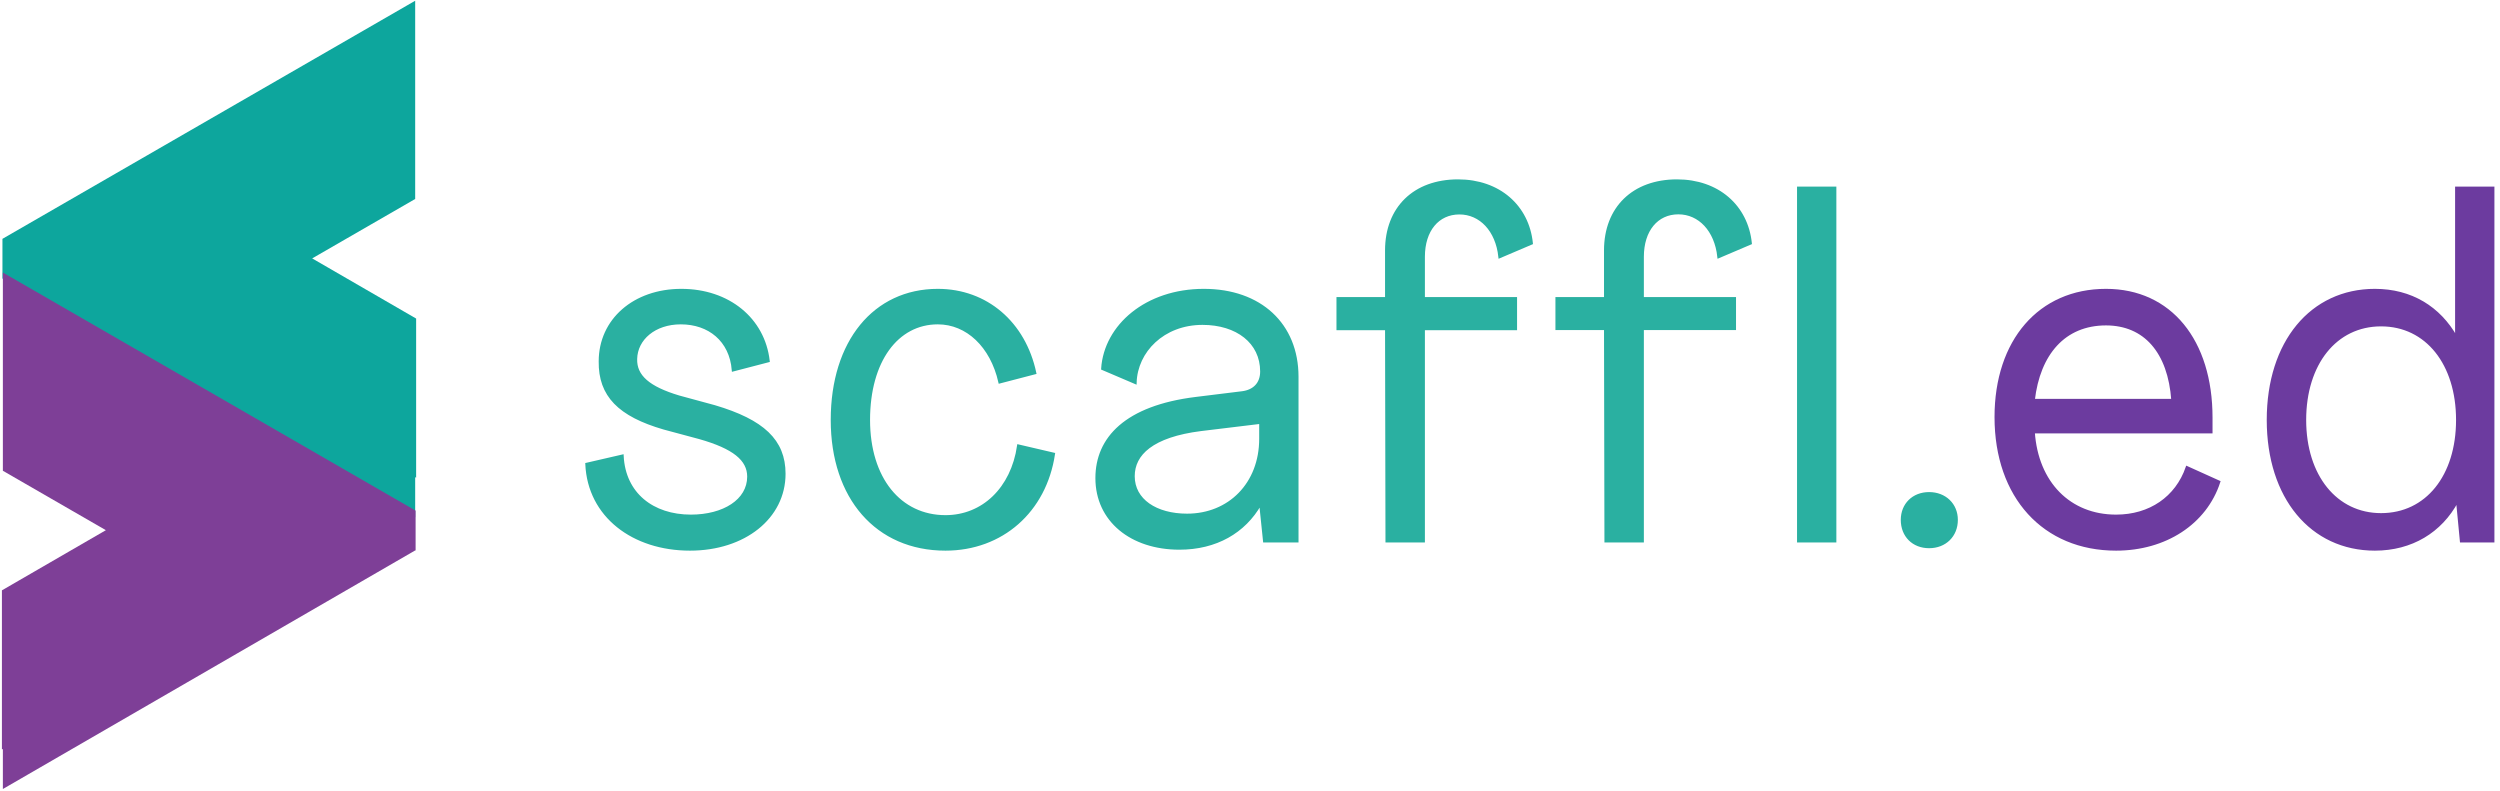
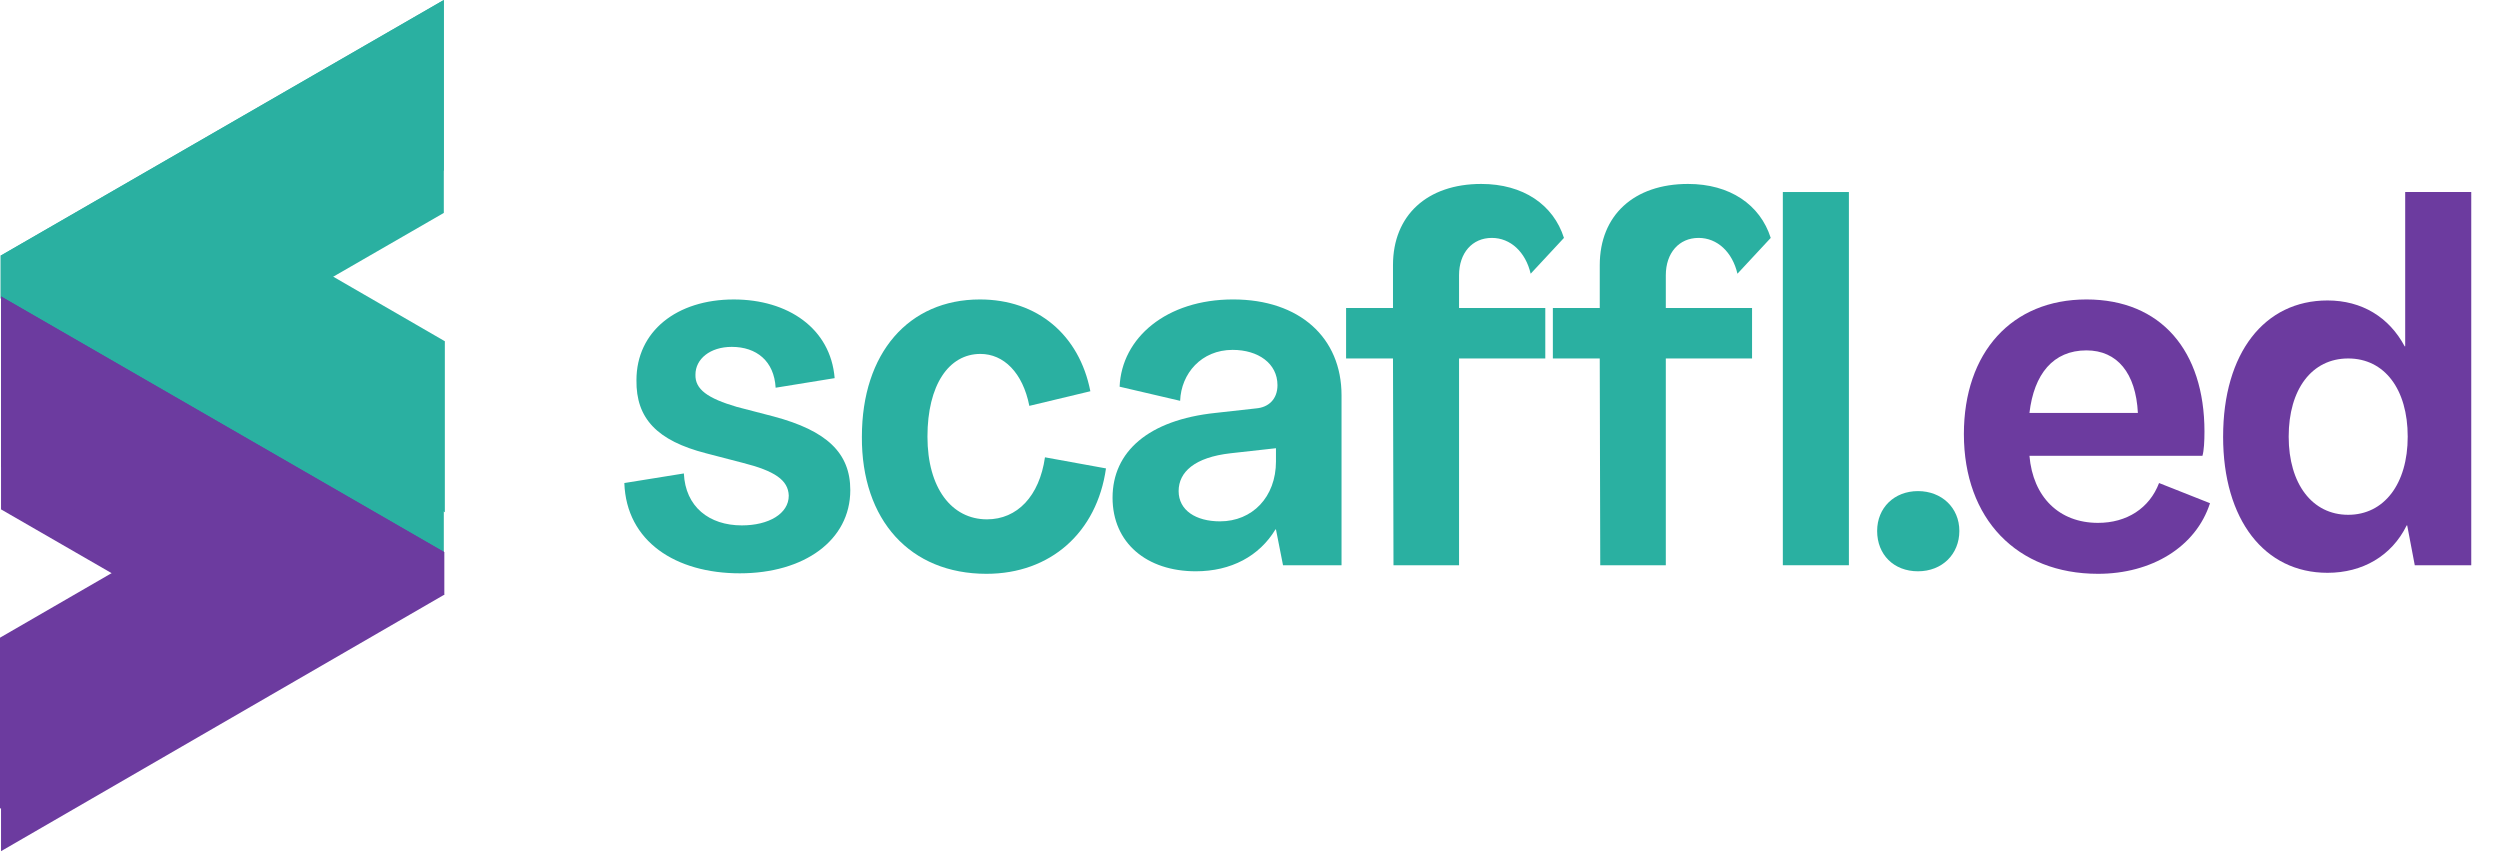
- <svg xmlns="http://www.w3.org/2000/svg" version="1.2" viewBox="0 0 2352 744">
-   <style>
- 		.s0 { fill: #0da69d } 
- 		.s1 { fill: #7e3f97 } 
- 		.s2 { fill: #2ab0a1;stroke: #2ab0a1;stroke-miterlimit:10;stroke-width: 2.7 } 
- 		.s3 { fill: #6c3b9f;stroke: #6c3b9f;stroke-miterlimit:10;stroke-width: 2.7 } 
- 	</style>
-   <g id="-e-Folder 2">
-     <path id="&lt;Path&gt;" class="s0" d="m391.5 299.7l-97.8-56.6 96.9-55.9v-37.2-149.3l-388.3 224v37.2 0.3h0.5l387.8 224.4v-37.7l0.9 0.5z" />
-     <path id="&lt;Path&gt;" class="s1" d="m2.7 256.4v149.3 37.2l96.9 55.9-97.8 56.6v149.7l0.9-0.5v37.7l387.8-224.4h0.5v-0.3-37.2z" />
-     <path id="scaffl.ed " class="s2" aria-label="scaffl.ed" d="m649.1 516.7c51.1 0 88.6-29.8 88.6-71 0-31.1-19.9-49.7-65.5-63.2l-33.5-9.1c-28.4-8.5-41.1-19.4-40.6-35.7 0.4-18.9 17.6-33.9 42.4-33.9 26.7 0 47 16.3 49.3 44.3l33-8.6c-4.5-39.3-37.5-66.4-81.8-66.4-44.3 0-76.4 28-76.4 66.9-0.4 32.1 18.1 50.6 60.1 62.8l33.5 9c32.1 9.1 46.1 20.4 46.1 36.6 0 22.6-23.5 37.1-54.3 37.1-36.1 0-62.8-20.8-64.6-56.5l-33.4 7.7c2.2 48.8 43.8 80 97.1 80zm240.4 0c52.9 0 93.6-35.7 101.7-89.5l-33-7.7c-5.9 40.2-33.4 66.5-68.7 66.5-42.9 0-72.3-35.7-72.3-90.9 0-55.6 26.7-91.3 65.1-91.3 27.6 0 50.6 21.7 58.3 55.6l33-8.6c-10-47-45.7-77.7-91.3-77.7-59.6 0-99.4 48.4-99.4 122 0 73.2 42 121.6 106.6 121.6zm220.1-0.9c34.3 0 61-15.4 75.9-41.6h0.5l3.6 34.8h30.7v-154.5c0-49.3-34.8-81.4-87.7-81.4-54.2 0-92.6 33.5-95.3 73.7l30.7 13.1c0.9-29.4 26.2-55.6 63.3-55.6 32.5 0 55.6 17.6 55.6 45.2 0 11.7-7.3 18.5-18.1 19.9l-43.8 5.4c-65.6 8.1-93.1 37.5-93.1 75 0 39.8 32.5 66 77.7 66zm7.2-31.2c-29.3 0-50.6-14-50.6-36.6 0-20.8 17.6-38 63.7-43.8l56.1-6.8v15.4c0 42.4-29.4 71.8-69.2 71.8zm188 24.4h34.4v-199.7h86.7v-28.5h-86.7v-39.3c0-24.9 13.5-41.1 33.8-41.1 19.9 0 35.3 16.2 38 41.1l29.8-12.7c-3.6-34.8-30.7-58.7-69.1-58.7-41.1 0-67.3 25.7-67.3 65.5v45.2h-45.7v28.5h45.7zm206 0h34.4v-199.8h86.7v-28.4h-86.7v-39.3c0-24.9 13.5-41.2 33.8-41.2 19.9 0 35.3 16.3 38 41.2l29.8-12.7c-3.6-34.8-30.7-58.7-69.1-58.7-41.1 0-67.3 25.7-67.3 65.5v45.2h-45.7v28.4h45.7zm181.2 0h34.3v-332.1h-34.3zm122.9 5.4c14.9 0 25.7-10.4 25.7-25.3 0-14.4-10.8-24.8-25.7-24.8-14.9 0-25.3 10.4-25.3 24.8 0 14.9 10.4 25.3 25.3 25.3z" />
-     <path id="scaffl.ed " class="s3" aria-label="scaffl.ed" d="m1990.8 516.7c46.1 0 84-24.4 96.7-63.3l-29.9-13.5c-9.9 28.4-34.8 45.6-66.8 45.6-43.9 0-74.6-31.2-77.8-79.1h167.2v-13.5c0-72.3-38.4-119.8-98.9-119.8-62.4 0-103.5 47.5-103.5 119.3 0 75 45.2 124.3 113 124.3zm-77.8-140.1c5-43.8 29-71.8 68.3-71.8 36.6 0 59.6 26.2 62.8 71.8zm321.3 140.1c34.3 0 61.9-16.7 77.2-45.2h0.5l3.6 37.5h29.8v-332.1h-34.3v140.5h-0.5c-15.8-28-42.4-44.3-76.3-44.3-59.7 0-100.4 48.8-100.4 122 0 72.8 40.7 121.6 100.4 121.6zm5.8-32.6c-42.4 0-71.8-36.1-71.8-89 0-52.8 28.9-89.4 71.8-89.4 43 0 71.9 36.6 71.9 89.4 0 52.9-28.9 89-71.9 89z" />
+ <svg xmlns="http://www.w3.org/2000/svg" id="Layer_1" data-name="Layer 1" viewBox="0 0 2189.83 745.57">
+   <defs>
+     <style>
+       .cls-1 {
+         fill: #2ab0a1;
+       }
+ 
+       .cls-2 {
+         fill: #6c3b9f;
+       }
+     </style>
+   </defs>
+   <g>
+     <path id="_Path_" data-name="&amp;lt;Path&amp;gt;" class="cls-1" d="M388.75,0L.45,224v37.5h.5l387.8,224.4v-149.8l-129.5-74.9,129.5-74.7V0Z" />
+     <path id="_Path_-2" data-name="&amp;lt;Path&amp;gt;" class="cls-1" d="M259.25,224l129.5-74.7V0L.45,224l128.8,74.6h.9l259.5,150.1v-149.8l-129.5-74.9" />
+   </g>
+   <g>
+     <path id="_Path_-3" data-name="&amp;lt;Path&amp;gt;" class="cls-2" d="M.9,259.67l388.3,224v37.5h-.5L.9,745.57v-149.8l129.5-74.9L.9,446.17v-186.5Z" />
+     <path id="_Path_-4" data-name="&amp;lt;Path&amp;gt;" class="cls-2" d="M130.4,483.67L.9,408.97v-149.3l388.3,224-128.8,74.6h-.9L0,708.37v-149.8l129.5-74.9" />
+   </g>
+   <g>
+     <path class="cls-1" d="M546.89,423.1l52.13-8.39c1.33,29.16,22.09,45.5,50.8,45.5,23.41,0,41.08-10.16,41.08-26.06-.44-13.69-12.37-21.65-40.2-28.71l-32.25-8.39c-42.85-11.04-61.41-30.48-60.96-64.06,0-42.85,35.34-70.68,85.26-70.68,47.27,0,84.82,25.18,88.35,68.92l-51.69,8.39c-1.33-23.41-16.79-35.78-38.43-35.78-19,0-31.81,10.6-31.81,24.3-.44,12.81,10.6,20.76,36.23,28.27l32.25,8.39c46.39,12.37,67.15,31.81,67.15,64.5,0,44.18-40.64,72.89-96.75,72.89s-99.4-27.83-101.17-79.08Z" />
+     <path class="cls-1" d="M754.96,382.46c0-73.33,41.08-120.16,103.37-120.16,50.36,0,87.03,30.92,96.75,80.4l-53.45,12.81c-5.74-29.16-22.53-45.5-42.85-45.5-27.83,0-46.39,27.39-46.39,72.45s21.21,72.45,52.13,72.45c26.51,0,45.94-20.32,50.8-54.34l53.45,9.72c-7.95,56.11-48.59,92.33-104.7,92.33-66.71,0-109.56-46.83-109.12-120.16Z" />
+     <path class="cls-1" d="M974.53,435.91c0-40.2,31.37-68.03,90.12-74.22l35.78-3.98c10.6-.88,18.55-7.95,18.55-20.32,0-19-16.79-30.92-39.32-30.92-27.39,0-45.06,20.76-45.94,44.62l-53.01-12.37c1.77-42.85,41.08-76.43,99.4-76.43s94.98,33.57,94.98,83.94v148.88h-51.25l-6.19-31.37h-.44c-14.14,23.41-38.88,36.67-69.8,36.67-42.85,0-72.89-24.74-72.89-64.5ZM1117.66,404.1v-11.49l-39.76,4.42c-31.37,3.53-45.5,16.35-45.5,33.13s15.02,26.51,36.23,26.51c28.27,0,49.04-21.21,49.04-52.57Z" />
+     <path class="cls-1" d="M1220.16,313.98h-41.08v-44.18h41.08v-37.55c0-43.74,30.04-71.13,77.31-71.13,36.67,0,63.17,18.11,72.45,47.27l-29.16,31.37c-4.42-19-17.67-31.37-34.02-31.37-17.23,0-28.71,13.25-28.71,32.69v28.72h75.54v44.18h-75.54v181.13h-57.43l-.44-181.13Z" />
+     <path class="cls-1" d="M1401.28,313.98h-41.08v-44.18h41.08v-37.55c0-43.74,30.04-71.13,77.31-71.13,36.67,0,63.17,18.11,72.45,47.27l-29.16,31.37c-4.42-19-17.67-31.37-34.02-31.37-17.23,0-28.72,13.25-28.72,32.69v28.72h75.54v44.18h-75.54v181.13h-57.43l-.44-181.13Z" />
+     <path class="cls-1" d="M1561.64,168.2h57.87v326.91h-57.87V168.2Z" />
+     <path class="cls-1" d="M1644.25,465.07c0-20.32,15.02-34.9,35.78-34.9s36.23,14.58,36.23,34.9-15.02,35.34-36.23,35.34-35.78-14.58-35.78-35.34Z" />
+     <path class="cls-2" d="M1720.23,380.25c0-71.57,41.97-117.95,107.35-117.95s103.38,45.06,103.38,115.74c0,8.39-.44,16.79-1.77,21.21h-151.53c3.09,36.22,26.06,58.75,60.08,58.75,25.18,0,45.06-12.81,53.45-34.9l44.62,17.67c-12.37,38.43-51.25,61.85-98.07,61.85-71.13,0-117.51-48.15-117.51-122.37ZM1872.64,361.69c-1.77-34.9-18.11-54.78-45.06-54.78-29.16,0-45.94,20.76-49.92,54.78h94.98Z" />
+     <path class="cls-2" d="M1947.3,382.46c0-73.33,36.23-119.28,91.45-119.28,30.04,0,53.9,14.58,67.59,40.2h.44v-135.18h57.87v326.91h-49.48l-6.63-34.9h-.44c-13.25,26.95-38.88,41.53-69.36,41.53-55.22,0-91.45-46.39-91.45-119.28ZM2108.99,382.46c0-41.53-20.32-68.47-52.13-68.47s-52.13,26.95-52.13,68.47,20.76,68.47,52.13,68.47,52.13-26.95,52.13-68.47Z" />
  </g>
</svg>
